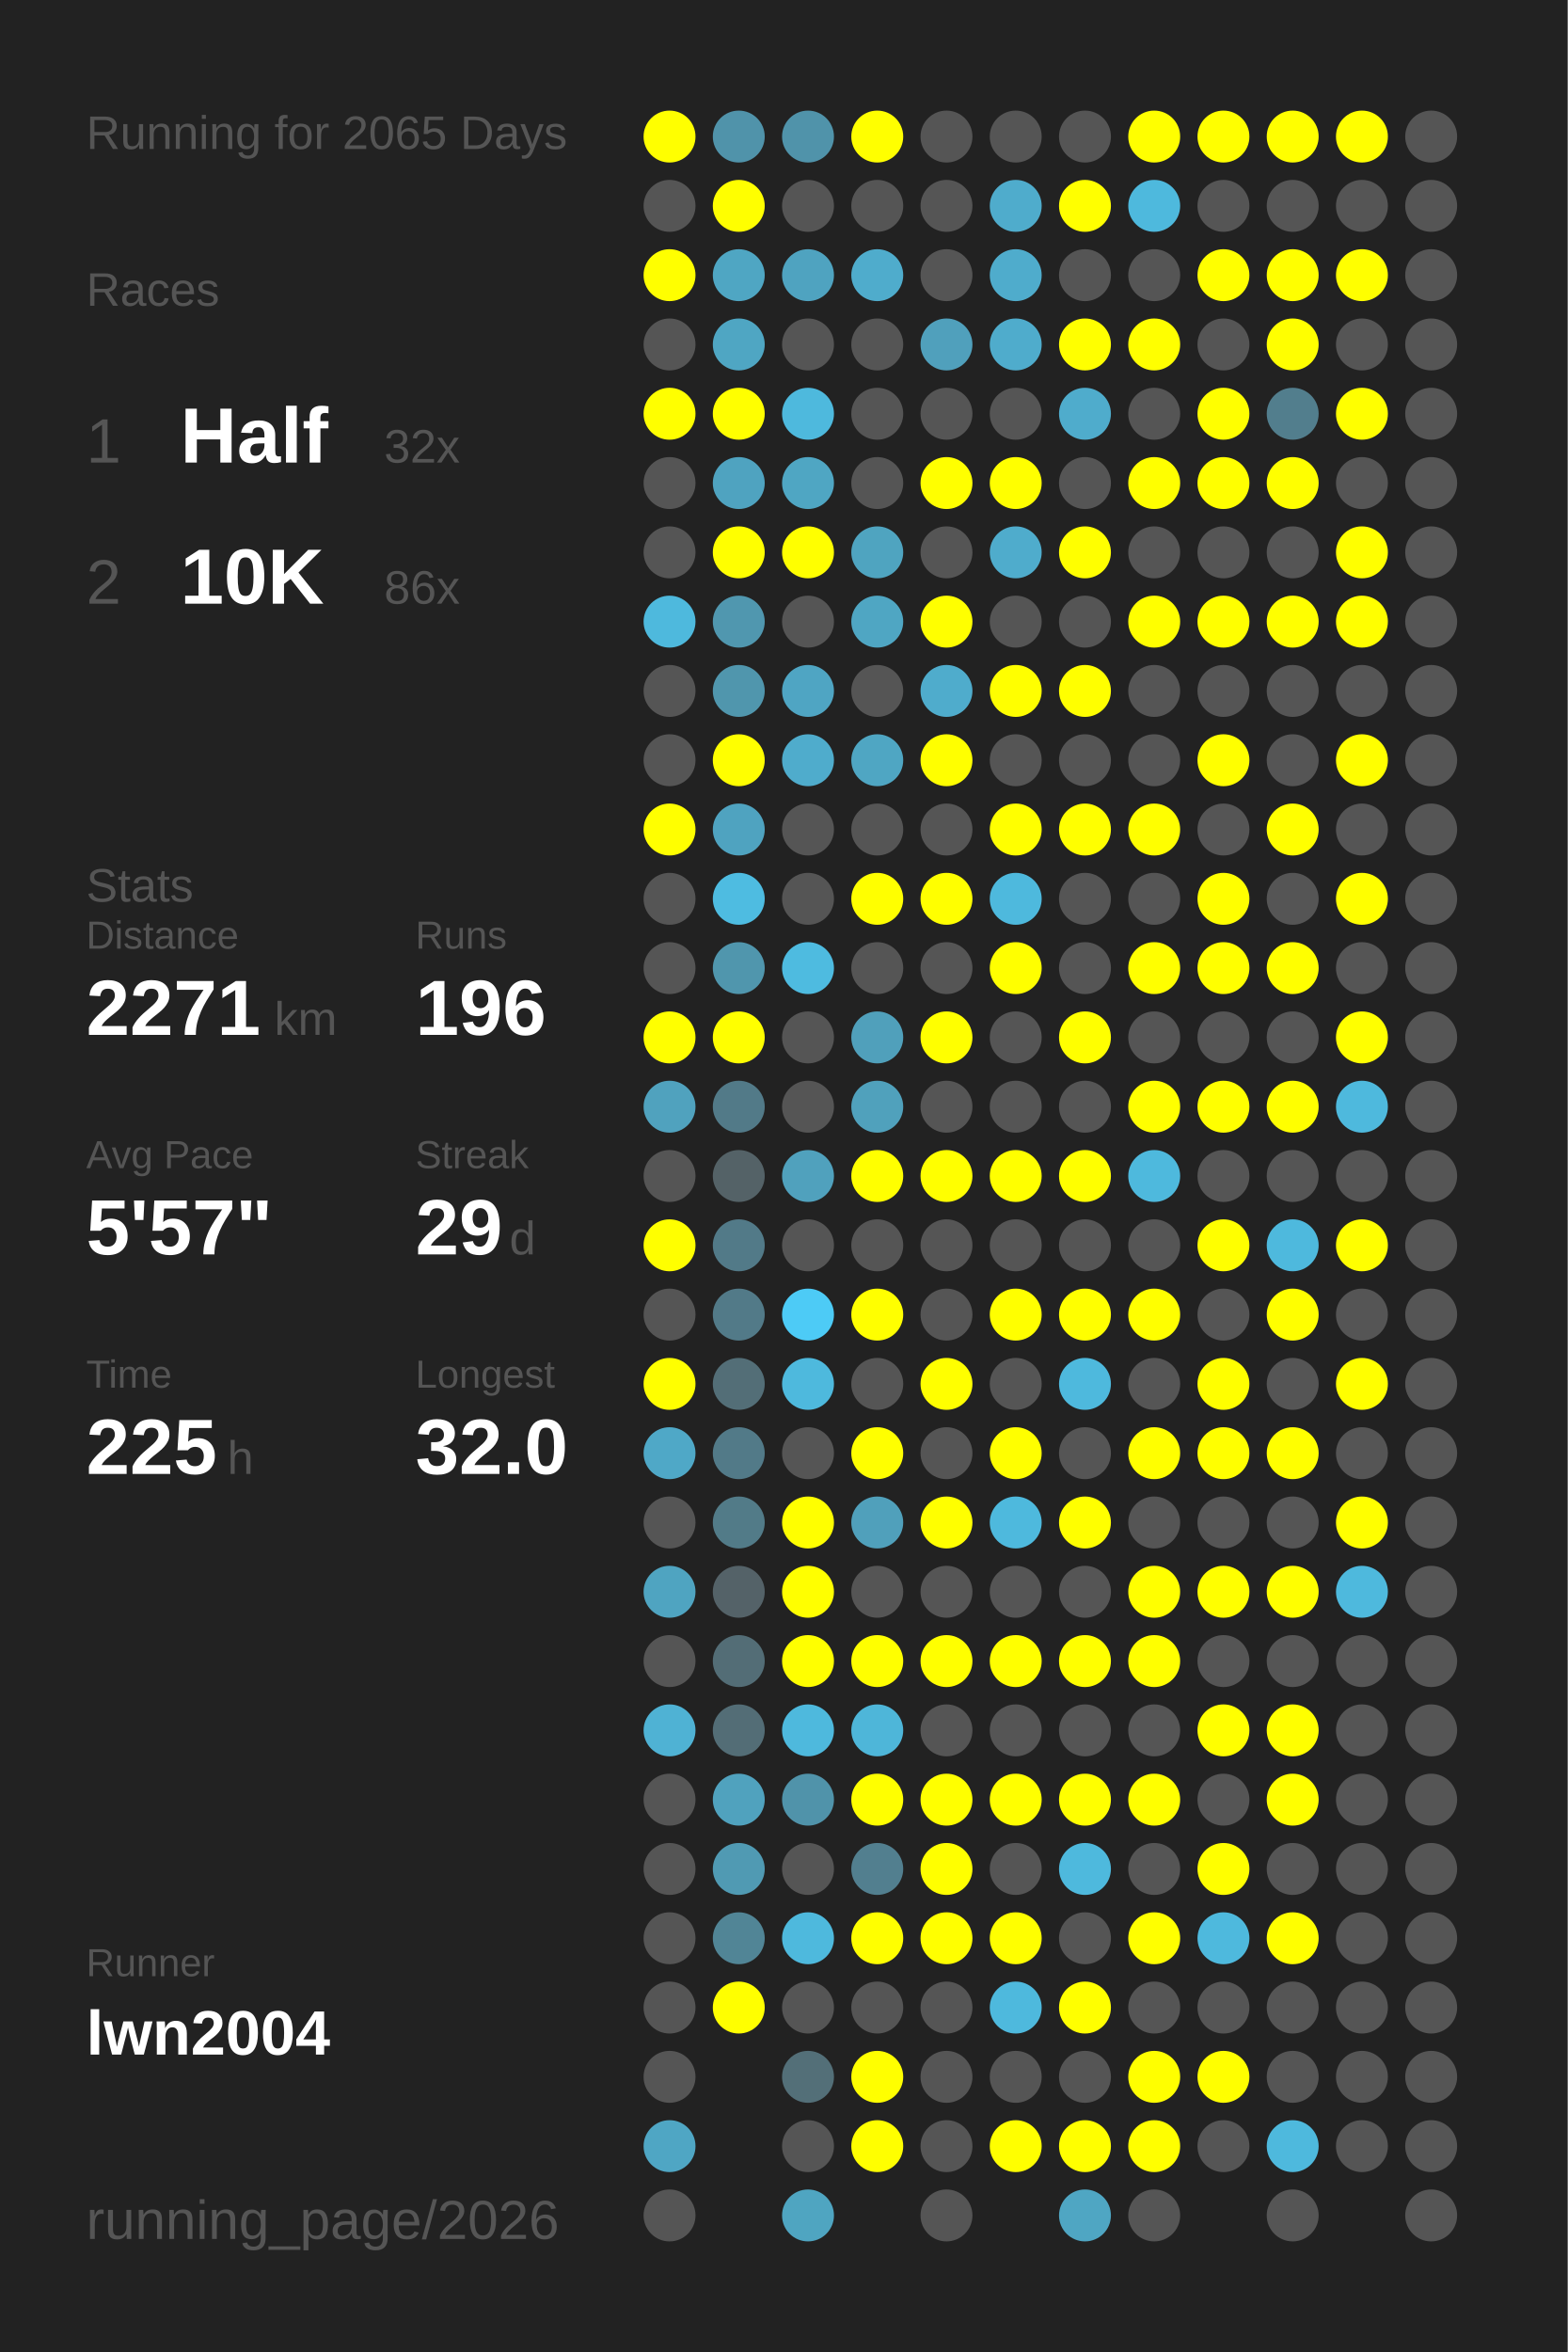
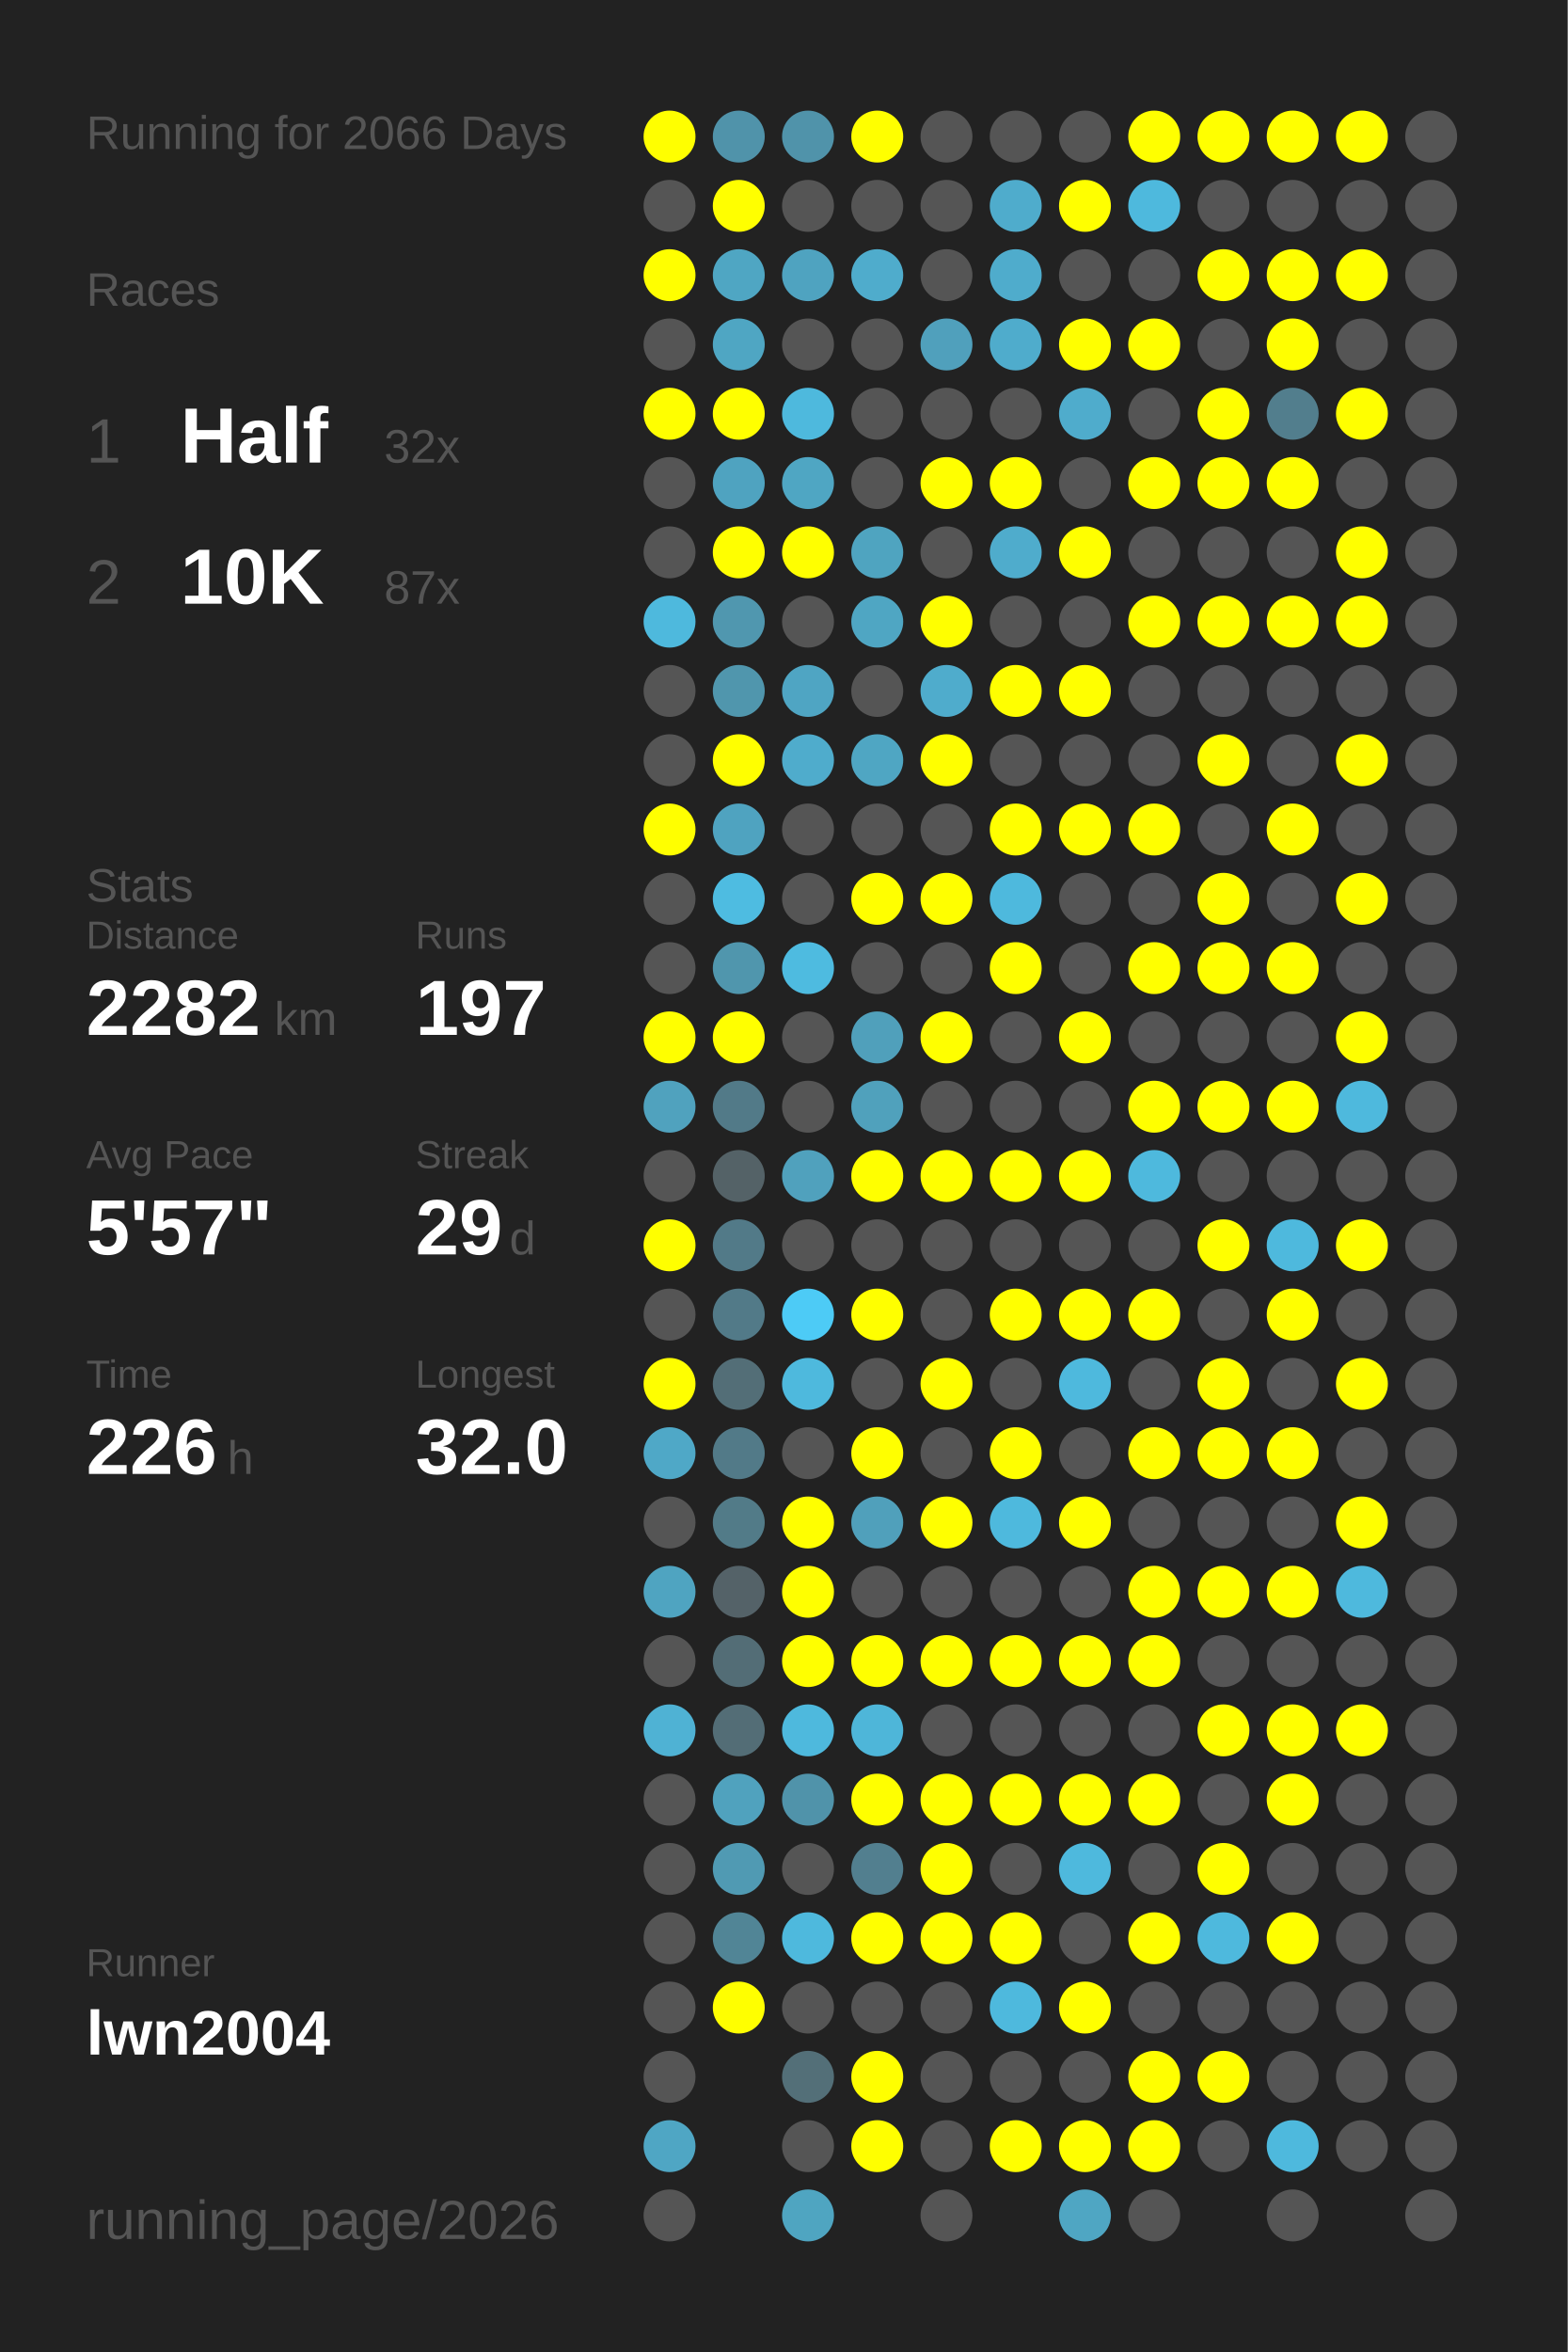
<svg xmlns="http://www.w3.org/2000/svg" baseProfile="full" height="300mm" version="1.1" viewBox="0,0,200,300" width="200mm">
  <defs />
  <rect fill="#222222" height="300" width="200" x="0" y="0" />
-   <text fill="#555555" style="font-size:6px; font-family:Arial;" x="11" y="19">Running for 2065 Days</text>
+   <text fill="#555555" style="font-size:6px; font-family:Arial;" x="11" y="19">Running for 2066 Days</text>
  <text fill="#555555" style="font-size:6px; font-family:Arial;" x="11" y="39">Races</text>
  <text fill="#555555" style="font-size:8px; font-family:Arial;" x="11" y="59">1</text>
  <text fill="#FFFFFF" style="font-size:10px; font-family:Arial; font-weight:bold;" x="23" y="59">Half</text>
  <text fill="#555555" style="font-size:6px; font-family:Arial;" x="49" y="59">32x</text>
  <text fill="#555555" style="font-size:8px; font-family:Arial;" x="11" y="77">2</text>
  <text fill="#FFFFFF" style="font-size:10px; font-family:Arial; font-weight:bold;" x="23" y="77">10K</text>
-   <text fill="#555555" style="font-size:6px; font-family:Arial;" x="49" y="77">86x</text>
+   <text fill="#555555" style="font-size:6px; font-family:Arial;" x="49" y="77">87x</text>
  <text fill="#555555" style="font-size:6px; font-family:Arial;" x="11" y="115">Stats</text>
  <text fill="#555555" style="font-size:5px; font-family:Arial;" x="11" y="121">Distance</text>
-   <text fill="#FFFFFF" style="font-size:10px; font-family:Arial; font-weight:bold;" x="11" y="132">2271</text>
+   <text fill="#FFFFFF" style="font-size:10px; font-family:Arial; font-weight:bold;" x="11" y="132">2282</text>
  <text fill="#555555" style="font-size:6px; font-family:Arial;" x="35" y="132">km</text>
  <text fill="#555555" style="font-size:5px; font-family:Arial;" x="53" y="121">Runs</text>
-   <text fill="#FFFFFF" style="font-size:10px; font-family:Arial; font-weight:bold;" x="53" y="132">196</text>
+   <text fill="#FFFFFF" style="font-size:10px; font-family:Arial; font-weight:bold;" x="53" y="132">197</text>
  <text fill="#555555" style="font-size:5px; font-family:Arial;" x="11" y="149">Avg Pace</text>
  <text fill="#FFFFFF" style="font-size:10px; font-family:Arial; font-weight:bold;" x="11" y="160">5'57"</text>
  <text fill="#555555" style="font-size:5px; font-family:Arial;" x="53" y="149">Streak</text>
  <text fill="#FFFFFF" style="font-size:10px; font-family:Arial; font-weight:bold;" x="53" y="160">29</text>
  <text fill="#555555" style="font-size:6px; font-family:Arial;" x="65" y="160">d</text>
  <text fill="#555555" style="font-size:5px; font-family:Arial;" x="11" y="177">Time</text>
-   <text fill="#FFFFFF" style="font-size:10px; font-family:Arial; font-weight:bold;" x="11" y="188">225</text>
+   <text fill="#FFFFFF" style="font-size:10px; font-family:Arial; font-weight:bold;" x="11" y="188">226</text>
  <text fill="#555555" style="font-size:6px; font-family:Arial;" x="29" y="188">h</text>
  <text fill="#555555" style="font-size:5px; font-family:Arial;" x="53" y="177">Longest</text>
  <text fill="#FFFFFF" style="font-size:10px; font-family:Arial; font-weight:bold;" x="53" y="188">32.0</text>
  <text fill="#555555" style="font-size:5px; font-family:Arial;" x="11" y="252.065">Runner</text>
  <text fill="#FFFFFF" style="font-size:8px; font-family:Arial; font-weight:bold;" x="11" y="262.065">lwn2004</text>
  <text fill="#555555" style="font-size:7px; font-family:Arial;" x="11" y="285.581">running_page/2026</text>
  <circle cx="85.417" cy="17.419" fill="#FFFF00" r="3.312" />
  <circle cx="85.417" cy="26.258" fill="#555555" r="3.312" />
  <circle cx="85.417" cy="35.097" fill="#FFFF00" r="3.312" />
  <circle cx="85.417" cy="43.935" fill="#555555" r="3.312" />
  <circle cx="85.417" cy="52.774" fill="#FFFF00" r="3.312" />
  <circle cx="85.417" cy="61.613" fill="#555555" r="3.312" />
  <circle cx="85.417" cy="70.452" fill="#555555" r="3.312" />
  <circle cx="85.417" cy="79.29" fill="#4eb9dd" r="3.312" />
  <circle cx="85.417" cy="88.129" fill="#555555" r="3.312" />
  <circle cx="85.417" cy="96.968" fill="#555555" r="3.312" />
  <circle cx="85.417" cy="105.806" fill="#FFFF00" r="3.312" />
  <circle cx="85.417" cy="114.645" fill="#555555" r="3.312" />
  <circle cx="85.417" cy="123.484" fill="#555555" r="3.312" />
  <circle cx="85.417" cy="132.323" fill="#FFFF00" r="3.312" />
  <circle cx="85.417" cy="141.161" fill="#50a2be" r="3.312" />
  <circle cx="85.417" cy="150" fill="#555555" r="3.312" />
  <circle cx="85.417" cy="158.839" fill="#FFFF00" r="3.312" />
  <circle cx="85.417" cy="167.677" fill="#555555" r="3.312" />
  <circle cx="85.417" cy="176.516" fill="#FFFF00" r="3.312" />
  <circle cx="85.417" cy="185.355" fill="#4fa8c7" r="3.312" />
  <circle cx="85.417" cy="194.194" fill="#555555" r="3.312" />
  <circle cx="85.417" cy="203.032" fill="#4fa4c1" r="3.312" />
  <circle cx="85.417" cy="211.871" fill="#555555" r="3.312" />
  <circle cx="85.417" cy="220.71" fill="#4fb2d4" r="3.312" />
  <circle cx="85.417" cy="229.548" fill="#555555" r="3.312" />
  <circle cx="85.417" cy="238.387" fill="#555555" r="3.312" />
  <circle cx="85.417" cy="247.226" fill="#555555" r="3.312" />
  <circle cx="85.417" cy="256.065" fill="#555555" r="3.312" />
  <circle cx="85.417" cy="264.903" fill="#555555" r="3.312" />
  <circle cx="85.417" cy="273.742" fill="#4fa6c4" r="3.312" />
  <circle cx="85.417" cy="282.581" fill="#555555" r="3.312" />
  <circle cx="94.25" cy="17.419" fill="#5093aa" r="3.312" />
  <circle cx="94.25" cy="26.258" fill="#FFFF00" r="3.312" />
  <circle cx="94.25" cy="35.097" fill="#4fa6c3" r="3.312" />
  <circle cx="94.25" cy="43.935" fill="#4fa6c3" r="3.312" />
  <circle cx="94.25" cy="52.774" fill="#FFFF00" r="3.312" />
  <circle cx="94.25" cy="61.613" fill="#4fa3c0" r="3.312" />
  <circle cx="94.25" cy="70.452" fill="#FFFF00" r="3.312" />
  <circle cx="94.25" cy="79.29" fill="#5097af" r="3.312" />
  <circle cx="94.25" cy="88.129" fill="#5096ad" r="3.312" />
  <circle cx="94.25" cy="96.968" fill="#FFFF00" r="3.312" />
  <circle cx="94.25" cy="105.806" fill="#4fa3c0" r="3.312" />
  <circle cx="94.25" cy="114.645" fill="#4ebce1" r="3.312" />
  <circle cx="94.25" cy="123.484" fill="#5096ad" r="3.312" />
  <circle cx="94.25" cy="132.323" fill="#FFFF00" r="3.312" />
  <circle cx="94.25" cy="141.161" fill="#527a88" r="3.312" />
  <circle cx="94.25" cy="150" fill="#546267" r="3.312" />
  <circle cx="94.25" cy="158.839" fill="#527a88" r="3.312" />
  <circle cx="94.25" cy="167.677" fill="#527a88" r="3.312" />
  <circle cx="94.25" cy="176.516" fill="#536e77" r="3.312" />
  <circle cx="94.25" cy="185.355" fill="#527a88" r="3.312" />
  <circle cx="94.25" cy="194.194" fill="#527b88" r="3.312" />
  <circle cx="94.25" cy="203.032" fill="#546268" r="3.312" />
  <circle cx="94.25" cy="211.871" fill="#536d76" r="3.312" />
  <circle cx="94.25" cy="220.71" fill="#536d76" r="3.312" />
  <circle cx="94.25" cy="229.548" fill="#50a2be" r="3.312" />
  <circle cx="94.25" cy="238.387" fill="#509ab3" r="3.312" />
  <circle cx="94.25" cy="247.226" fill="#518596" r="3.312" />
  <circle cx="94.25" cy="256.065" fill="#FFFF00" r="3.312" />
  <circle cx="103.083" cy="17.419" fill="#5093aa" r="3.312" />
  <circle cx="103.083" cy="26.258" fill="#555555" r="3.312" />
  <circle cx="103.083" cy="35.097" fill="#4fa3c0" r="3.312" />
  <circle cx="103.083" cy="43.935" fill="#555555" r="3.312" />
  <circle cx="103.083" cy="52.774" fill="#4eb9dd" r="3.312" />
  <circle cx="103.083" cy="61.613" fill="#4fa6c3" r="3.312" />
  <circle cx="103.083" cy="70.452" fill="#FFFF00" r="3.312" />
  <circle cx="103.083" cy="79.29" fill="#555555" r="3.312" />
  <circle cx="103.083" cy="88.129" fill="#4fa5c3" r="3.312" />
  <circle cx="103.083" cy="96.968" fill="#4faccc" r="3.312" />
  <circle cx="103.083" cy="105.806" fill="#555555" r="3.312" />
  <circle cx="103.083" cy="114.645" fill="#555555" r="3.312" />
  <circle cx="103.083" cy="123.484" fill="#4ebbe0" r="3.312" />
  <circle cx="103.083" cy="132.323" fill="#555555" r="3.312" />
  <circle cx="103.083" cy="141.161" fill="#555555" r="3.312" />
  <circle cx="103.083" cy="150" fill="#50a1bd" r="3.312" />
  <circle cx="103.083" cy="158.839" fill="#555555" r="3.312" />
  <circle cx="103.083" cy="167.677" fill="#4dcbf6" r="3.312" />
  <circle cx="103.083" cy="176.516" fill="#4eb9dd" r="3.312" />
  <circle cx="103.083" cy="185.355" fill="#555555" r="3.312" />
  <circle cx="103.083" cy="194.194" fill="#FFFF00" r="3.312" />
  <circle cx="103.083" cy="203.032" fill="#FFFF00" r="3.312" />
  <circle cx="103.083" cy="211.871" fill="#FFFF00" r="3.312" />
  <circle cx="103.083" cy="220.71" fill="#4eb9dd" r="3.312" />
  <circle cx="103.083" cy="229.548" fill="#5093aa" r="3.312" />
  <circle cx="103.083" cy="238.387" fill="#555555" r="3.312" />
  <circle cx="103.083" cy="247.226" fill="#4eb9dd" r="3.312" />
  <circle cx="103.083" cy="256.065" fill="#555555" r="3.312" />
  <circle cx="103.083" cy="264.903" fill="#536f78" r="3.312" />
  <circle cx="103.083" cy="273.742" fill="#555555" r="3.312" />
  <circle cx="103.083" cy="282.581" fill="#4fa5c1" r="3.312" />
  <circle cx="111.917" cy="17.419" fill="#FFFF00" r="3.312" />
  <circle cx="111.917" cy="26.258" fill="#555555" r="3.312" />
  <circle cx="111.917" cy="35.097" fill="#4faccc" r="3.312" />
  <circle cx="111.917" cy="43.935" fill="#555555" r="3.312" />
  <circle cx="111.917" cy="52.774" fill="#555555" r="3.312" />
  <circle cx="111.917" cy="61.613" fill="#555555" r="3.312" />
  <circle cx="111.917" cy="70.452" fill="#4fa4c0" r="3.312" />
  <circle cx="111.917" cy="79.29" fill="#4fa6c3" r="3.312" />
  <circle cx="111.917" cy="88.129" fill="#555555" r="3.312" />
  <circle cx="111.917" cy="96.968" fill="#4fa6c3" r="3.312" />
  <circle cx="111.917" cy="105.806" fill="#555555" r="3.312" />
  <circle cx="111.917" cy="114.645" fill="#FFFF00" r="3.312" />
  <circle cx="111.917" cy="123.484" fill="#555555" r="3.312" />
  <circle cx="111.917" cy="132.323" fill="#50a0bb" r="3.312" />
  <circle cx="111.917" cy="141.161" fill="#50a1bc" r="3.312" />
  <circle cx="111.917" cy="150" fill="#FFFF00" r="3.312" />
  <circle cx="111.917" cy="158.839" fill="#555555" r="3.312" />
  <circle cx="111.917" cy="167.677" fill="#FFFF00" r="3.312" />
  <circle cx="111.917" cy="176.516" fill="#555555" r="3.312" />
  <circle cx="111.917" cy="185.355" fill="#FFFF00" r="3.312" />
  <circle cx="111.917" cy="194.194" fill="#50a0bb" r="3.312" />
  <circle cx="111.917" cy="203.032" fill="#555555" r="3.312" />
  <circle cx="111.917" cy="211.871" fill="#FFFF00" r="3.312" />
  <circle cx="111.917" cy="220.71" fill="#4eb6d9" r="3.312" />
  <circle cx="111.917" cy="229.548" fill="#FFFF00" r="3.312" />
  <circle cx="111.917" cy="238.387" fill="#527f8f" r="3.312" />
  <circle cx="111.917" cy="247.226" fill="#FFFF00" r="3.312" />
  <circle cx="111.917" cy="256.065" fill="#555555" r="3.312" />
  <circle cx="111.917" cy="264.903" fill="#FFFF00" r="3.312" />
  <circle cx="111.917" cy="273.742" fill="#FFFF00" r="3.312" />
  <circle cx="120.75" cy="17.419" fill="#555555" r="3.312" />
  <circle cx="120.75" cy="26.258" fill="#555555" r="3.312" />
  <circle cx="120.75" cy="35.097" fill="#555555" r="3.312" />
  <circle cx="120.75" cy="43.935" fill="#50a0bc" r="3.312" />
  <circle cx="120.75" cy="52.774" fill="#555555" r="3.312" />
  <circle cx="120.75" cy="61.613" fill="#FFFF00" r="3.312" />
  <circle cx="120.75" cy="70.452" fill="#555555" r="3.312" />
  <circle cx="120.75" cy="79.29" fill="#FFFF00" r="3.312" />
  <circle cx="120.75" cy="88.129" fill="#4faccc" r="3.312" />
  <circle cx="120.75" cy="96.968" fill="#FFFF00" r="3.312" />
  <circle cx="120.75" cy="105.806" fill="#555555" r="3.312" />
  <circle cx="120.75" cy="114.645" fill="#FFFF00" r="3.312" />
  <circle cx="120.75" cy="123.484" fill="#555555" r="3.312" />
  <circle cx="120.75" cy="132.323" fill="#FFFF00" r="3.312" />
  <circle cx="120.75" cy="141.161" fill="#555555" r="3.312" />
  <circle cx="120.75" cy="150" fill="#FFFF00" r="3.312" />
  <circle cx="120.75" cy="158.839" fill="#555555" r="3.312" />
  <circle cx="120.75" cy="167.677" fill="#555555" r="3.312" />
  <circle cx="120.75" cy="176.516" fill="#FFFF00" r="3.312" />
  <circle cx="120.75" cy="185.355" fill="#555555" r="3.312" />
  <circle cx="120.75" cy="194.194" fill="#FFFF00" r="3.312" />
  <circle cx="120.75" cy="203.032" fill="#555555" r="3.312" />
  <circle cx="120.75" cy="211.871" fill="#FFFF00" r="3.312" />
  <circle cx="120.75" cy="220.71" fill="#555555" r="3.312" />
  <circle cx="120.75" cy="229.548" fill="#FFFF00" r="3.312" />
  <circle cx="120.75" cy="238.387" fill="#FFFF00" r="3.312" />
  <circle cx="120.75" cy="247.226" fill="#FFFF00" r="3.312" />
  <circle cx="120.75" cy="256.065" fill="#555555" r="3.312" />
  <circle cx="120.75" cy="264.903" fill="#555555" r="3.312" />
  <circle cx="120.75" cy="273.742" fill="#555555" r="3.312" />
  <circle cx="120.75" cy="282.581" fill="#555555" r="3.312" />
  <circle cx="129.583" cy="17.419" fill="#555555" r="3.312" />
  <circle cx="129.583" cy="26.258" fill="#4faccc" r="3.312" />
  <circle cx="129.583" cy="35.097" fill="#4faccc" r="3.312" />
  <circle cx="129.583" cy="43.935" fill="#4faccc" r="3.312" />
  <circle cx="129.583" cy="52.774" fill="#555555" r="3.312" />
  <circle cx="129.583" cy="61.613" fill="#FFFF00" r="3.312" />
  <circle cx="129.583" cy="70.452" fill="#4faccc" r="3.312" />
  <circle cx="129.583" cy="79.29" fill="#555555" r="3.312" />
  <circle cx="129.583" cy="88.129" fill="#FFFF00" r="3.312" />
  <circle cx="129.583" cy="96.968" fill="#555555" r="3.312" />
  <circle cx="129.583" cy="105.806" fill="#FFFF00" r="3.312" />
  <circle cx="129.583" cy="114.645" fill="#4eb9dd" r="3.312" />
  <circle cx="129.583" cy="123.484" fill="#FFFF00" r="3.312" />
  <circle cx="129.583" cy="132.323" fill="#555555" r="3.312" />
  <circle cx="129.583" cy="141.161" fill="#555555" r="3.312" />
  <circle cx="129.583" cy="150" fill="#FFFF00" r="3.312" />
  <circle cx="129.583" cy="158.839" fill="#555555" r="3.312" />
  <circle cx="129.583" cy="167.677" fill="#FFFF00" r="3.312" />
  <circle cx="129.583" cy="176.516" fill="#555555" r="3.312" />
  <circle cx="129.583" cy="185.355" fill="#FFFF00" r="3.312" />
  <circle cx="129.583" cy="194.194" fill="#4eb9dd" r="3.312" />
  <circle cx="129.583" cy="203.032" fill="#555555" r="3.312" />
  <circle cx="129.583" cy="211.871" fill="#FFFF00" r="3.312" />
  <circle cx="129.583" cy="220.71" fill="#555555" r="3.312" />
  <circle cx="129.583" cy="229.548" fill="#FFFF00" r="3.312" />
  <circle cx="129.583" cy="238.387" fill="#555555" r="3.312" />
  <circle cx="129.583" cy="247.226" fill="#FFFF00" r="3.312" />
  <circle cx="129.583" cy="256.065" fill="#4eb9dd" r="3.312" />
  <circle cx="129.583" cy="264.903" fill="#555555" r="3.312" />
  <circle cx="129.583" cy="273.742" fill="#FFFF00" r="3.312" />
  <circle cx="138.417" cy="17.419" fill="#555555" r="3.312" />
  <circle cx="138.417" cy="26.258" fill="#FFFF00" r="3.312" />
  <circle cx="138.417" cy="35.097" fill="#555555" r="3.312" />
  <circle cx="138.417" cy="43.935" fill="#FFFF00" r="3.312" />
  <circle cx="138.417" cy="52.774" fill="#4faccc" r="3.312" />
  <circle cx="138.417" cy="61.613" fill="#555555" r="3.312" />
  <circle cx="138.417" cy="70.452" fill="#FFFF00" r="3.312" />
  <circle cx="138.417" cy="79.29" fill="#555555" r="3.312" />
  <circle cx="138.417" cy="88.129" fill="#FFFF00" r="3.312" />
  <circle cx="138.417" cy="96.968" fill="#555555" r="3.312" />
  <circle cx="138.417" cy="105.806" fill="#FFFF00" r="3.312" />
  <circle cx="138.417" cy="114.645" fill="#555555" r="3.312" />
  <circle cx="138.417" cy="123.484" fill="#555555" r="3.312" />
  <circle cx="138.417" cy="132.323" fill="#FFFF00" r="3.312" />
  <circle cx="138.417" cy="141.161" fill="#555555" r="3.312" />
  <circle cx="138.417" cy="150" fill="#FFFF00" r="3.312" />
  <circle cx="138.417" cy="158.839" fill="#555555" r="3.312" />
  <circle cx="138.417" cy="167.677" fill="#FFFF00" r="3.312" />
  <circle cx="138.417" cy="176.516" fill="#4eb9dd" r="3.312" />
  <circle cx="138.417" cy="185.355" fill="#555555" r="3.312" />
  <circle cx="138.417" cy="194.194" fill="#FFFF00" r="3.312" />
  <circle cx="138.417" cy="203.032" fill="#555555" r="3.312" />
  <circle cx="138.417" cy="211.871" fill="#FFFF00" r="3.312" />
  <circle cx="138.417" cy="220.71" fill="#555555" r="3.312" />
  <circle cx="138.417" cy="229.548" fill="#FFFF00" r="3.312" />
  <circle cx="138.417" cy="238.387" fill="#4eb9dd" r="3.312" />
  <circle cx="138.417" cy="247.226" fill="#555555" r="3.312" />
  <circle cx="138.417" cy="256.065" fill="#FFFF00" r="3.312" />
  <circle cx="138.417" cy="264.903" fill="#555555" r="3.312" />
  <circle cx="138.417" cy="273.742" fill="#FFFF00" r="3.312" />
  <circle cx="138.417" cy="282.581" fill="#4fa6c3" r="3.312" />
  <circle cx="147.25" cy="17.419" fill="#FFFF00" r="3.312" />
  <circle cx="147.25" cy="26.258" fill="#4eb9dd" r="3.312" />
  <circle cx="147.25" cy="35.097" fill="#555555" r="3.312" />
  <circle cx="147.25" cy="43.935" fill="#FFFF00" r="3.312" />
  <circle cx="147.25" cy="52.774" fill="#555555" r="3.312" />
  <circle cx="147.25" cy="61.613" fill="#FFFF00" r="3.312" />
  <circle cx="147.25" cy="70.452" fill="#555555" r="3.312" />
  <circle cx="147.25" cy="79.29" fill="#FFFF00" r="3.312" />
  <circle cx="147.25" cy="88.129" fill="#555555" r="3.312" />
  <circle cx="147.25" cy="96.968" fill="#555555" r="3.312" />
  <circle cx="147.25" cy="105.806" fill="#FFFF00" r="3.312" />
  <circle cx="147.25" cy="114.645" fill="#555555" r="3.312" />
  <circle cx="147.25" cy="123.484" fill="#FFFF00" r="3.312" />
  <circle cx="147.25" cy="132.323" fill="#555555" r="3.312" />
  <circle cx="147.25" cy="141.161" fill="#FFFF00" r="3.312" />
  <circle cx="147.25" cy="150" fill="#4eb9dd" r="3.312" />
  <circle cx="147.25" cy="158.839" fill="#555555" r="3.312" />
  <circle cx="147.25" cy="167.677" fill="#FFFF00" r="3.312" />
  <circle cx="147.25" cy="176.516" fill="#555555" r="3.312" />
  <circle cx="147.25" cy="185.355" fill="#FFFF00" r="3.312" />
  <circle cx="147.25" cy="194.194" fill="#555555" r="3.312" />
  <circle cx="147.25" cy="203.032" fill="#FFFF00" r="3.312" />
  <circle cx="147.25" cy="211.871" fill="#FFFF00" r="3.312" />
  <circle cx="147.25" cy="220.71" fill="#555555" r="3.312" />
  <circle cx="147.25" cy="229.548" fill="#FFFF00" r="3.312" />
  <circle cx="147.25" cy="238.387" fill="#555555" r="3.312" />
  <circle cx="147.25" cy="247.226" fill="#FFFF00" r="3.312" />
  <circle cx="147.25" cy="256.065" fill="#555555" r="3.312" />
  <circle cx="147.25" cy="264.903" fill="#FFFF00" r="3.312" />
  <circle cx="147.25" cy="273.742" fill="#FFFF00" r="3.312" />
  <circle cx="147.25" cy="282.581" fill="#555555" r="3.312" />
  <circle cx="156.083" cy="17.419" fill="#FFFF00" r="3.312" />
  <circle cx="156.083" cy="26.258" fill="#555555" r="3.312" />
  <circle cx="156.083" cy="35.097" fill="#FFFF00" r="3.312" />
  <circle cx="156.083" cy="43.935" fill="#555555" r="3.312" />
  <circle cx="156.083" cy="52.774" fill="#FFFF00" r="3.312" />
  <circle cx="156.083" cy="61.613" fill="#FFFF00" r="3.312" />
  <circle cx="156.083" cy="70.452" fill="#555555" r="3.312" />
  <circle cx="156.083" cy="79.29" fill="#FFFF00" r="3.312" />
  <circle cx="156.083" cy="88.129" fill="#555555" r="3.312" />
  <circle cx="156.083" cy="96.968" fill="#FFFF00" r="3.312" />
  <circle cx="156.083" cy="105.806" fill="#555555" r="3.312" />
  <circle cx="156.083" cy="114.645" fill="#FFFF00" r="3.312" />
  <circle cx="156.083" cy="123.484" fill="#FFFF00" r="3.312" />
  <circle cx="156.083" cy="132.323" fill="#555555" r="3.312" />
  <circle cx="156.083" cy="141.161" fill="#FFFF00" r="3.312" />
  <circle cx="156.083" cy="150" fill="#555555" r="3.312" />
  <circle cx="156.083" cy="158.839" fill="#FFFF00" r="3.312" />
  <circle cx="156.083" cy="167.677" fill="#555555" r="3.312" />
  <circle cx="156.083" cy="176.516" fill="#FFFF00" r="3.312" />
  <circle cx="156.083" cy="185.355" fill="#FFFF00" r="3.312" />
  <circle cx="156.083" cy="194.194" fill="#555555" r="3.312" />
  <circle cx="156.083" cy="203.032" fill="#FFFF00" r="3.312" />
  <circle cx="156.083" cy="211.871" fill="#555555" r="3.312" />
  <circle cx="156.083" cy="220.71" fill="#FFFF00" r="3.312" />
  <circle cx="156.083" cy="229.548" fill="#555555" r="3.312" />
  <circle cx="156.083" cy="238.387" fill="#FFFF00" r="3.312" />
  <circle cx="156.083" cy="247.226" fill="#4eb9dd" r="3.312" />
  <circle cx="156.083" cy="256.065" fill="#555555" r="3.312" />
  <circle cx="156.083" cy="264.903" fill="#FFFF00" r="3.312" />
  <circle cx="156.083" cy="273.742" fill="#555555" r="3.312" />
  <circle cx="164.917" cy="17.419" fill="#FFFF00" r="3.312" />
  <circle cx="164.917" cy="26.258" fill="#555555" r="3.312" />
  <circle cx="164.917" cy="35.097" fill="#FFFF00" r="3.312" />
  <circle cx="164.917" cy="43.935" fill="#FFFF00" r="3.312" />
  <circle cx="164.917" cy="52.774" fill="#527e8d" r="3.312" />
  <circle cx="164.917" cy="61.613" fill="#FFFF00" r="3.312" />
  <circle cx="164.917" cy="70.452" fill="#555555" r="3.312" />
  <circle cx="164.917" cy="79.29" fill="#FFFF00" r="3.312" />
  <circle cx="164.917" cy="88.129" fill="#555555" r="3.312" />
  <circle cx="164.917" cy="96.968" fill="#555555" r="3.312" />
  <circle cx="164.917" cy="105.806" fill="#FFFF00" r="3.312" />
  <circle cx="164.917" cy="114.645" fill="#555555" r="3.312" />
  <circle cx="164.917" cy="123.484" fill="#FFFF00" r="3.312" />
  <circle cx="164.917" cy="132.323" fill="#555555" r="3.312" />
  <circle cx="164.917" cy="141.161" fill="#FFFF00" r="3.312" />
  <circle cx="164.917" cy="150" fill="#555555" r="3.312" />
  <circle cx="164.917" cy="158.839" fill="#4eb9dd" r="3.312" />
  <circle cx="164.917" cy="167.677" fill="#FFFF00" r="3.312" />
  <circle cx="164.917" cy="176.516" fill="#555555" r="3.312" />
  <circle cx="164.917" cy="185.355" fill="#FFFF00" r="3.312" />
  <circle cx="164.917" cy="194.194" fill="#555555" r="3.312" />
  <circle cx="164.917" cy="203.032" fill="#FFFF00" r="3.312" />
  <circle cx="164.917" cy="211.871" fill="#555555" r="3.312" />
  <circle cx="164.917" cy="220.71" fill="#FFFF00" r="3.312" />
  <circle cx="164.917" cy="229.548" fill="#FFFF00" r="3.312" />
  <circle cx="164.917" cy="238.387" fill="#555555" r="3.312" />
  <circle cx="164.917" cy="247.226" fill="#FFFF00" r="3.312" />
  <circle cx="164.917" cy="256.065" fill="#555555" r="3.312" />
  <circle cx="164.917" cy="264.903" fill="#555555" r="3.312" />
  <circle cx="164.917" cy="273.742" fill="#4eb9dd" r="3.312" />
  <circle cx="164.917" cy="282.581" fill="#555555" r="3.312" />
  <circle cx="173.75" cy="17.419" fill="#FFFF00" r="3.312" />
  <circle cx="173.75" cy="26.258" fill="#555555" r="3.312" />
  <circle cx="173.75" cy="35.097" fill="#FFFF00" r="3.312" />
  <circle cx="173.75" cy="43.935" fill="#555555" r="3.312" />
  <circle cx="173.75" cy="52.774" fill="#FFFF00" r="3.312" />
  <circle cx="173.75" cy="61.613" fill="#555555" r="3.312" />
  <circle cx="173.75" cy="70.452" fill="#FFFF00" r="3.312" />
  <circle cx="173.75" cy="79.29" fill="#FFFF00" r="3.312" />
  <circle cx="173.75" cy="88.129" fill="#555555" r="3.312" />
  <circle cx="173.75" cy="96.968" fill="#FFFF00" r="3.312" />
  <circle cx="173.75" cy="105.806" fill="#555555" r="3.312" />
  <circle cx="173.75" cy="114.645" fill="#FFFF00" r="3.312" />
  <circle cx="173.75" cy="123.484" fill="#555555" r="3.312" />
  <circle cx="173.75" cy="132.323" fill="#FFFF00" r="3.312" />
  <circle cx="173.75" cy="141.161" fill="#4eb9dd" r="3.312" />
  <circle cx="173.75" cy="150" fill="#555555" r="3.312" />
  <circle cx="173.75" cy="158.839" fill="#FFFF00" r="3.312" />
  <circle cx="173.75" cy="167.677" fill="#555555" r="3.312" />
  <circle cx="173.75" cy="176.516" fill="#FFFF00" r="3.312" />
  <circle cx="173.75" cy="185.355" fill="#555555" r="3.312" />
  <circle cx="173.75" cy="194.194" fill="#FFFF00" r="3.312" />
  <circle cx="173.75" cy="203.032" fill="#4eb9dd" r="3.312" />
  <circle cx="173.75" cy="211.871" fill="#555555" r="3.312" />
-   <circle cx="173.75" cy="220.71" fill="#555555" r="3.312" />
+   <circle cx="173.75" cy="220.71" fill="#FFFF00" r="3.312" />
  <circle cx="173.75" cy="229.548" fill="#555555" r="3.312" />
  <circle cx="173.75" cy="238.387" fill="#555555" r="3.312" />
  <circle cx="173.75" cy="247.226" fill="#555555" r="3.312" />
  <circle cx="173.75" cy="256.065" fill="#555555" r="3.312" />
  <circle cx="173.75" cy="264.903" fill="#555555" r="3.312" />
  <circle cx="173.75" cy="273.742" fill="#555555" r="3.312" />
  <circle cx="182.583" cy="17.419" fill="#555555" r="3.312" />
  <circle cx="182.583" cy="26.258" fill="#555555" r="3.312" />
  <circle cx="182.583" cy="35.097" fill="#555555" r="3.312" />
  <circle cx="182.583" cy="43.935" fill="#555555" r="3.312" />
  <circle cx="182.583" cy="52.774" fill="#555555" r="3.312" />
  <circle cx="182.583" cy="61.613" fill="#555555" r="3.312" />
  <circle cx="182.583" cy="70.452" fill="#555555" r="3.312" />
  <circle cx="182.583" cy="79.29" fill="#555555" r="3.312" />
  <circle cx="182.583" cy="88.129" fill="#555555" r="3.312" />
  <circle cx="182.583" cy="96.968" fill="#555555" r="3.312" />
  <circle cx="182.583" cy="105.806" fill="#555555" r="3.312" />
  <circle cx="182.583" cy="114.645" fill="#555555" r="3.312" />
  <circle cx="182.583" cy="123.484" fill="#555555" r="3.312" />
  <circle cx="182.583" cy="132.323" fill="#555555" r="3.312" />
  <circle cx="182.583" cy="141.161" fill="#555555" r="3.312" />
  <circle cx="182.583" cy="150" fill="#555555" r="3.312" />
  <circle cx="182.583" cy="158.839" fill="#555555" r="3.312" />
  <circle cx="182.583" cy="167.677" fill="#555555" r="3.312" />
  <circle cx="182.583" cy="176.516" fill="#555555" r="3.312" />
  <circle cx="182.583" cy="185.355" fill="#555555" r="3.312" />
  <circle cx="182.583" cy="194.194" fill="#555555" r="3.312" />
  <circle cx="182.583" cy="203.032" fill="#555555" r="3.312" />
  <circle cx="182.583" cy="211.871" fill="#555555" r="3.312" />
  <circle cx="182.583" cy="220.71" fill="#555555" r="3.312" />
  <circle cx="182.583" cy="229.548" fill="#555555" r="3.312" />
  <circle cx="182.583" cy="238.387" fill="#555555" r="3.312" />
  <circle cx="182.583" cy="247.226" fill="#555555" r="3.312" />
  <circle cx="182.583" cy="256.065" fill="#555555" r="3.312" />
  <circle cx="182.583" cy="264.903" fill="#555555" r="3.312" />
  <circle cx="182.583" cy="273.742" fill="#555555" r="3.312" />
  <circle cx="182.583" cy="282.581" fill="#555555" r="3.312" />
</svg>
